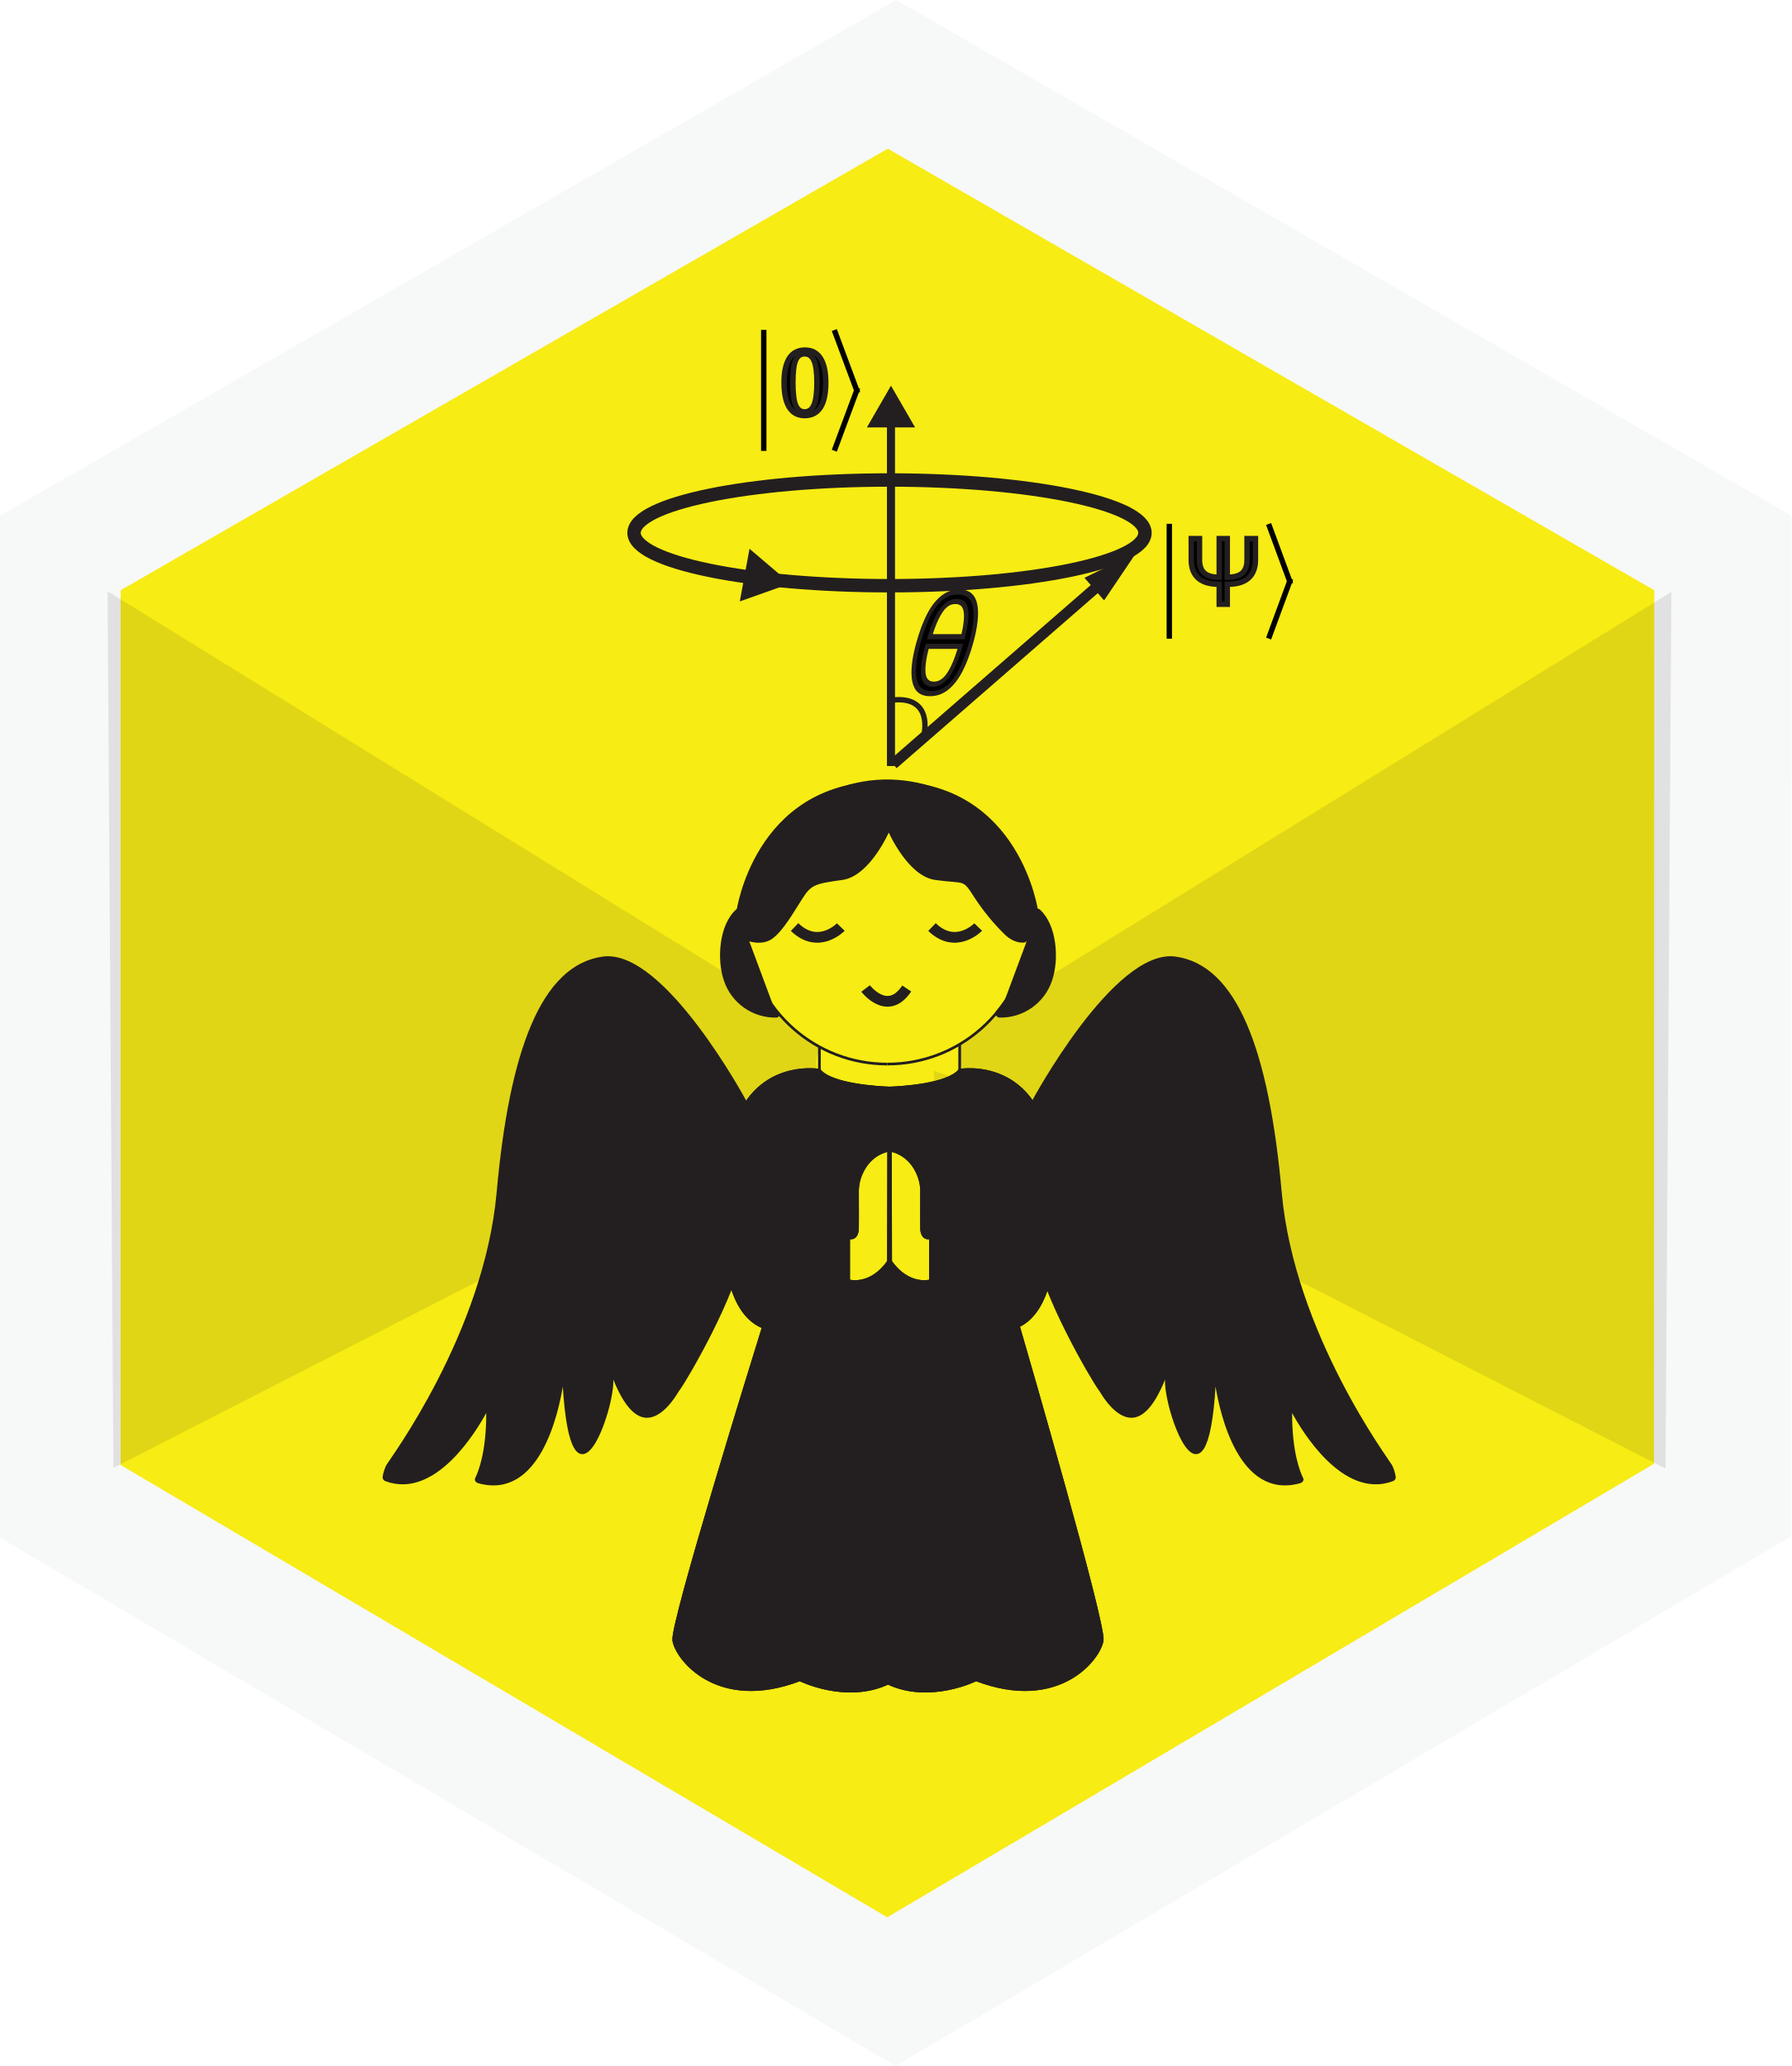
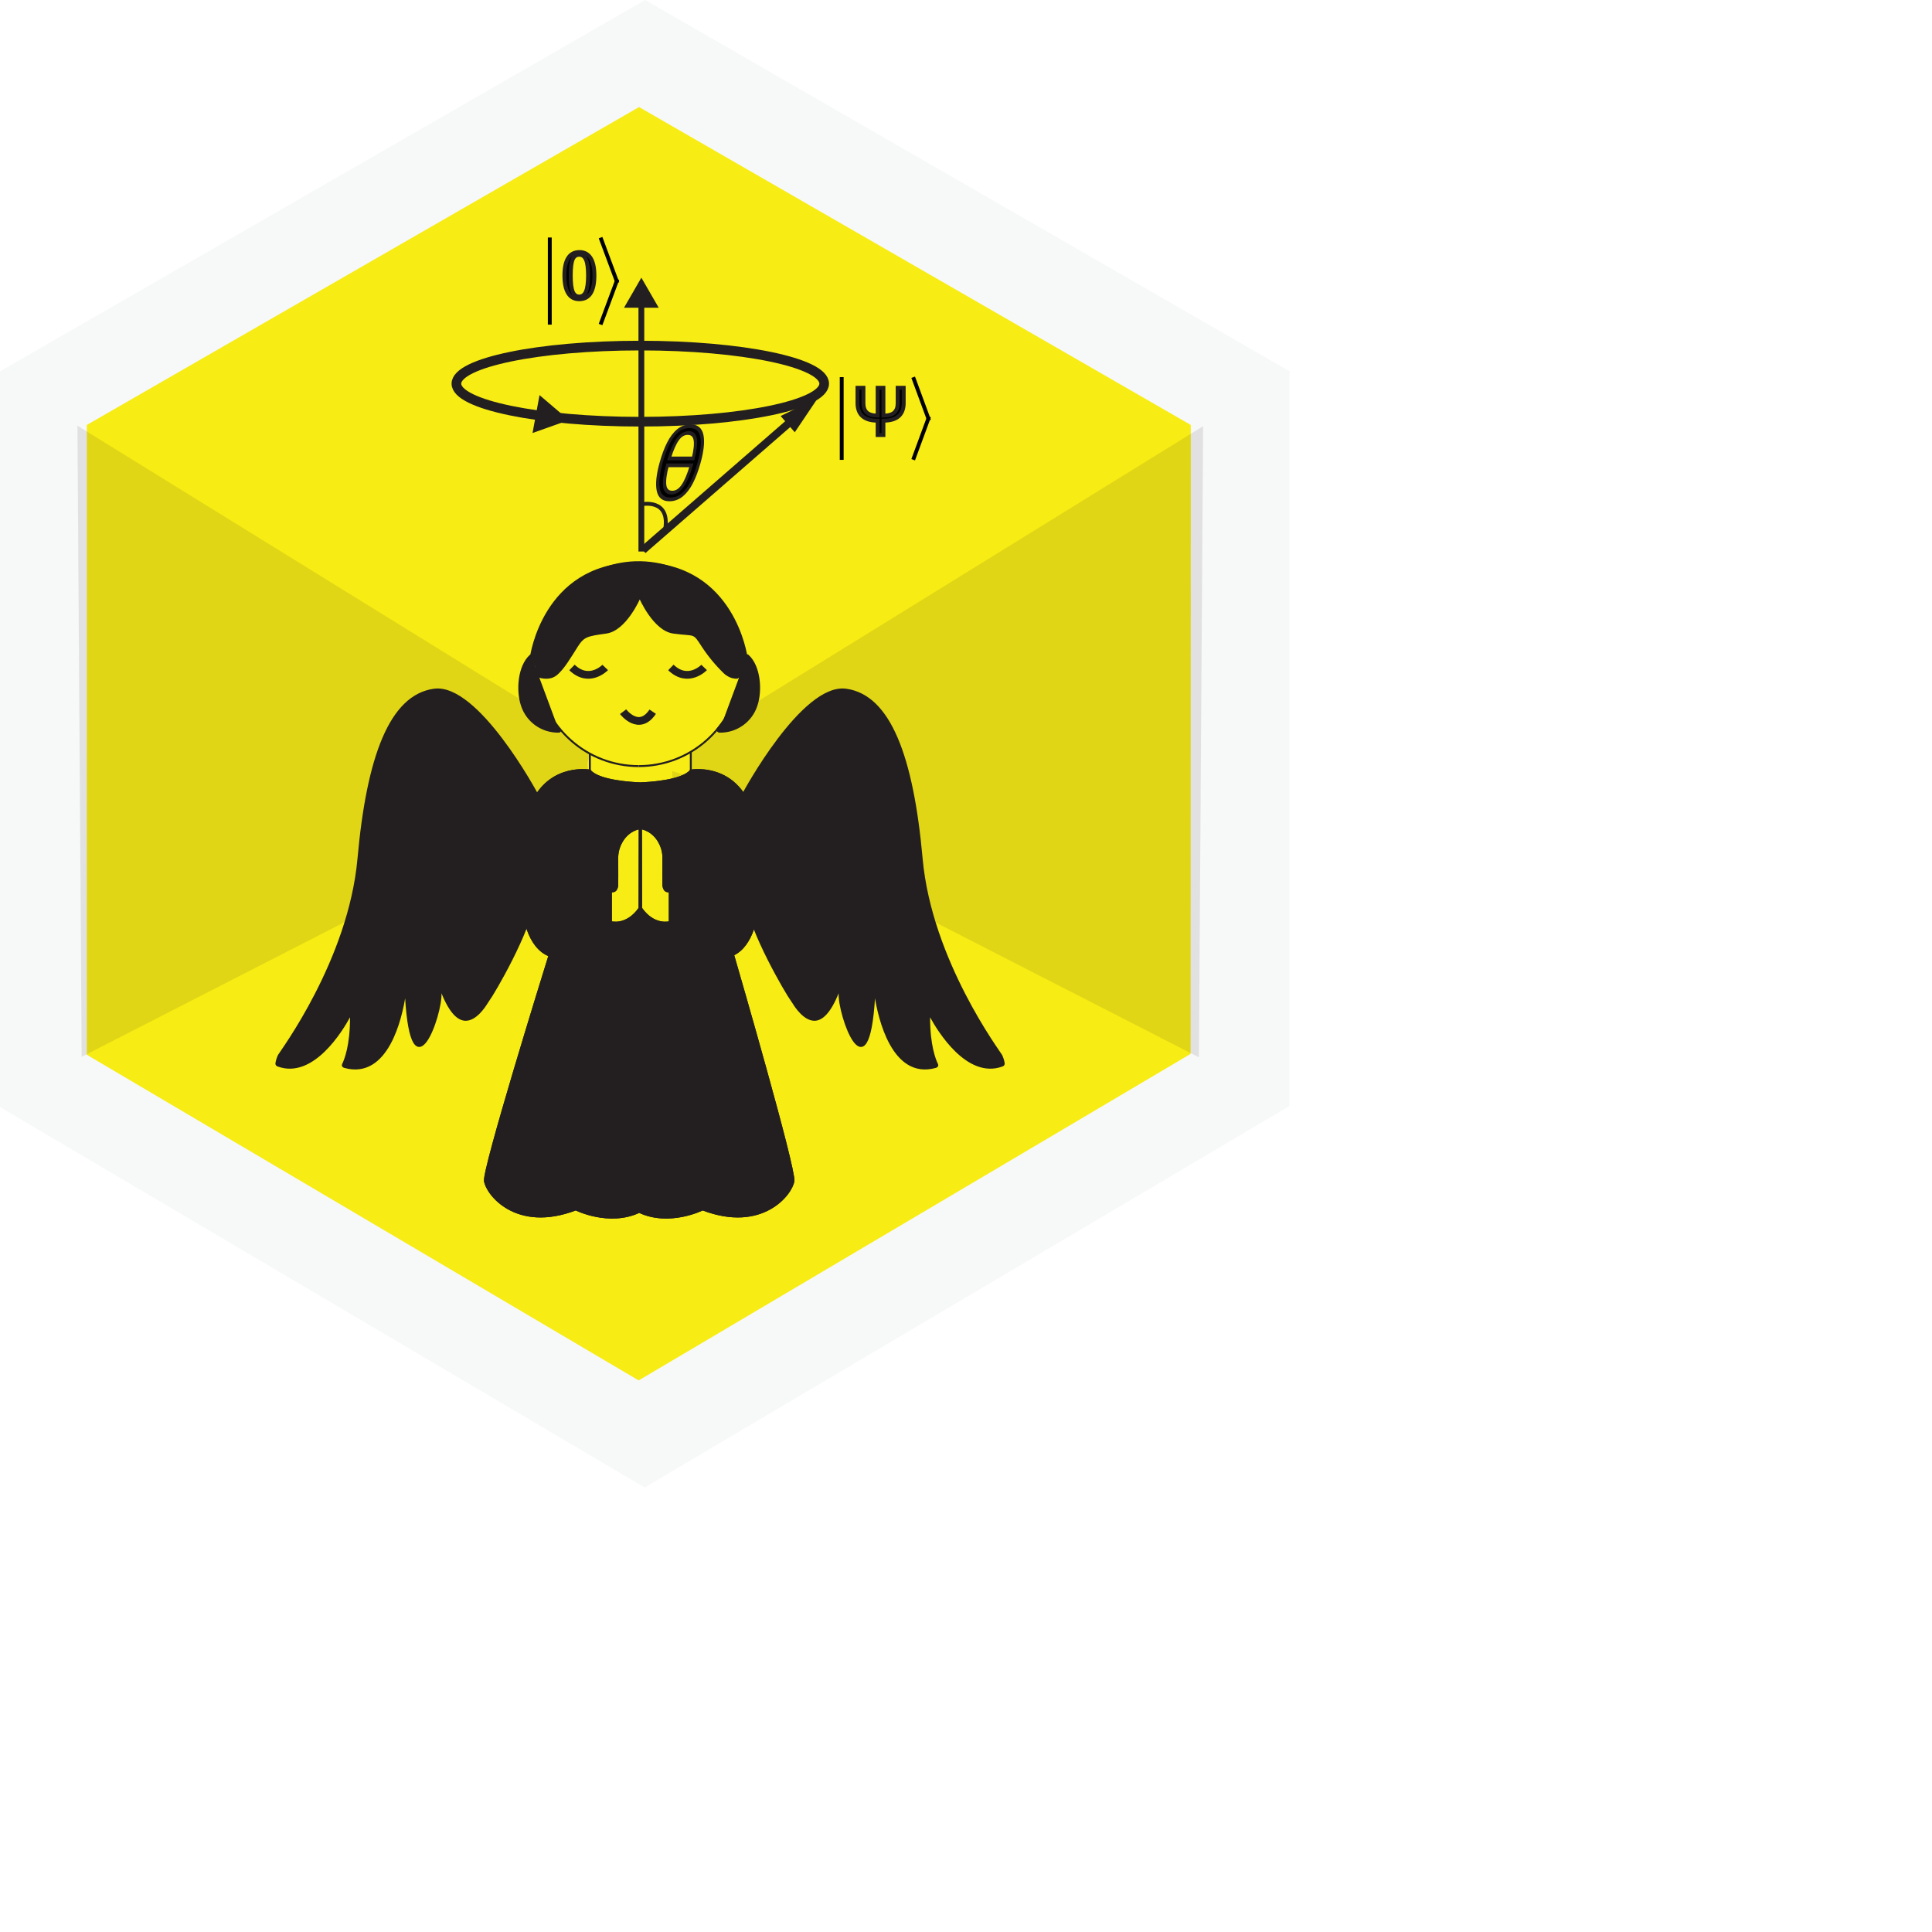
- <svg xmlns="http://www.w3.org/2000/svg" viewBox="0 0 667.501 769.915">
+ <svg xmlns="http://www.w3.org/2000/svg" viewBox="0 0 1000 1000" width="20%" height="20%">
  <defs>
    <style>
      .cls-1 {
        fill: #f7f8f8;
      }

      .cls-12, .cls-2 {
        fill: #f7ec13;
      }

      .cls-10, .cls-13, .cls-3, .cls-5, .cls-7, .cls-8, .cls-9 {
        fill: none;
      }

      .cls-4 {
        fill: #2b2626;
        opacity: 0.11;
      }

      .cls-10, .cls-11, .cls-12, .cls-14, .cls-15, .cls-16, .cls-5, .cls-7, .cls-8, .cls-9 {
        stroke: #231f20;
      }

      .cls-10, .cls-11, .cls-12, .cls-13, .cls-14, .cls-15, .cls-16, .cls-5, .cls-7, .cls-8, .cls-9 {
        stroke-miterlimit: 10;
      }

      .cls-5 {
        stroke-width: 4px;
      }

      .cls-11, .cls-6 {
        fill: #231f20;
      }

      .cls-7 {
        stroke-width: 3px;
      }

      .cls-13, .cls-14, .cls-15, .cls-16, .cls-9 {
        stroke-width: 2px;
      }

      .cls-10 {
        stroke-width: 5px;
      }

      .cls-13 {
        stroke: #000;
        stroke-linecap: square;
      }

      .cls-14 {
        font-size: 36.199px;
        font-family: TimesNewRomanPSMT, Times New Roman;
      }

      .cls-15 {
        font-size: 50.697px;
      }

      .cls-15, .cls-16 {
        font-family: SymbolMT, Symbol;
      }

      .cls-16 {
        font-size: 34.284px;
      }
    </style>
  </defs>
  <g id="Layer_14" data-name="Layer 14">
    <polygon class="cls-1" points="333.909 0 0.019 192.208 0 573.009 333.676 769.915 667.389 572.487 667.501 192.208 333.909 0" />
  </g>
  <g id="Layer_12" data-name="Layer 12">
    <polygon class="cls-2" points="330.774 55.42 44.952 219.957 44.937 545.936 330.575 714.495 616.245 545.489 616.341 219.957 330.774 55.42" />
  </g>
  <g id="Layer_13" data-name="Layer 13">
    <path class="cls-3" d="M620.586,547.444" transform="translate(-0.03263 -0.1671)" />
    <path class="cls-4" d="M305.11,404.745c.681-3.004-1.822-7.556-.798-10.451.46-1.3.933-2.607,1.269-3.946.297-1.182.3-.04.094-1.628a5.786,5.786,0,0,1,.77-3.634L40.118,220.508l2.17,326.681L302.543,413.887C307.136,413.535,304.3,408.319,305.11,404.745Z" transform="translate(-0.03263 -0.1671)" />
    <path class="cls-4" d="M346.95,391.199a12.469,12.469,0,0,1,.547,2.372,49.865,49.865,0,0,1,.075,14.036l273.014,139.836,2.17-326.681Z" transform="translate(-0.03263 -0.1671)" />
  </g>
  <g id="Layer_22" data-name="Layer 22">
    <polyline class="cls-2" points="357.24 389.803 347.697 393.936 346.644 398.66 354.272 401.149 357.559 399.681" />
    <polygon class="cls-2" points="354.639 373.351 355.692 384.266 344.585 384.649 344.011 374.021 354.639 373.351" />
  </g>
  <g id="Layer_9" data-name="Layer 9">
    <g>
      <line class="cls-5" x1="332.761" y1="284.753" x2="410.581" y2="217.038" />
      <polygon class="cls-6" points="411.373 223.744 423.413 205.872 404.05 215.327 411.373 223.744" />
    </g>
    <g>
      <line class="cls-7" x1="331.965" y1="285.463" x2="331.965" y2="156.646" />
      <polygon class="cls-6" points="340.941 159.272 331.965 143.728 322.99 159.272 340.941 159.272" />
    </g>
    <path class="cls-8" d="M331.187,270.823" transform="translate(-0.03263 -0.1671)" />
    <path class="cls-9" d="M331.998,261.178s15.506-3.363,12.193,13.774" transform="translate(-0.03263 -0.1671)" />
  </g>
  <g id="Layer_3" data-name="Layer 3">
    <path class="cls-8" d="M282.114,284.814" transform="translate(-0.03263 -0.1671)" />
    <path class="cls-8" d="M306.021,263.1" transform="translate(-0.03263 -0.1671)" />
    <path class="cls-8" d="M300.152,288.946" transform="translate(-0.03263 -0.1671)" />
    <path class="cls-8" d="M303.371,261.979" transform="translate(-0.03263 -0.1671)" />
    <path class="cls-8" d="M330.673,264.861" transform="translate(-0.03263 -0.1671)" />
  </g>
  <g id="Layer_7" data-name="Layer 7">
    <ellipse class="cls-10" cx="331.413" cy="198.574" rx="95.181" ry="19.7" />
    <polygon class="cls-6" points="275.642 224.119 294.434 217.443 279.258 204.504 275.642 224.119" />
  </g>
  <g id="Layer_5" data-name="Layer 5">
    <path class="cls-11" d="M276.437,465.92c-2.163,16.311-20.784,48.277-23.618,52.042a12.256,12.256,0,0,0-.739,1.102c-1.206,2.024-5.814,9.103-11.169,8.95-3.562-.102-7.696-3.496-11.896-13.902-.155-.385-.992-.353-.969.049.637,11.08-14.741,54.547-17.866,1.997-.022-.378-.776-.386-.836-.01-1.635,10.281-8.61,42.598-31.047,36.258-.652-.184-1-.73-.754-1.222,1.185-2.371,4.224-9.9,4.155-24.642-.002-.384-.699-.497-.892-.142-3.7,6.821-18.795,31.979-36.924,25.298a1.09,1.09,0,0,1-.806-1.05,15.016,15.016,0,0,1,1.315-4.236c.754-1.501,36.445-49.025,41.179-101.832s16.576-84.333,39.134-87.439,53.083,53.714,53.083,53.714" transform="translate(-0.03263 -0.1671)" />
    <path class="cls-11" d="M386.216,465.92c2.163,16.311,20.784,48.277,23.618,52.042a12.256,12.256,0,0,1,.739,1.102c1.206,2.024,5.814,9.103,11.169,8.95,3.562-.102,7.696-3.496,11.896-13.902.155-.385.992-.353.969.049-.637,11.08,14.741,54.547,17.866,1.997.022-.378.776-.386.836-.01,1.635,10.281,8.61,42.598,31.047,36.258.652-.184 1-.73.754-1.222-1.185-2.371-4.224-9.9-4.155-24.642.002-.384.699-.497.892-.142,3.7,6.821,18.795,31.979,36.924,25.298a1.09,1.09,0,0,0,.806-1.05,15.016,15.016,0,0,0-1.315-4.236c-.754-1.501-36.445-49.025-41.179-101.832s-16.576-84.333-39.134-87.439S384.868,410.854,384.868,410.854" transform="translate(-0.03263 -0.1671)" />
    <path class="cls-8" d="M421.813,511.051" transform="translate(-0.03263 -0.1671)" />
    <path class="cls-8" d="M385.878,414.095" transform="translate(-0.03263 -0.1671)" />
    <path class="cls-8" d="M356.422,398.988" transform="translate(-0.03263 -0.1671)" />
    <path class="cls-8" d="M275.88,414.095" transform="translate(-0.03263 -0.1671)" />
    <path class="cls-8" d="M239.945,511.051" transform="translate(-0.03263 -0.1671)" />
    <path class="cls-8" d="M305.335,398.988" transform="translate(-0.03263 -0.1671)" />
    <line class="cls-8" x1="305.303" y1="390.293" x2="305.303" y2="398.821" />
    <path class="cls-8" d="M330.637,396.7" transform="translate(-0.03263 -0.1671)" />
    <path class="cls-8" d="M312.288,314.482" transform="translate(-0.03263 -0.1671)" />
    <path class="cls-8" d="M278.09,344.439" transform="translate(-0.03263 -0.1671)" />
    <path class="cls-11" d="M278.978,332.819a52.849,52.849,0,0,1,104.12,17.516c.055.646-4.15,1.677-8.177-2.101a81.34,81.34,0,0,1-11.239-13.624c-4.912-7.691-3.638-5.402-15.165-7.02-10.002-1.404-17.101-17.836-17.101-17.836l-.242-.56-.242.56s-7.098,16.432-17.101,17.836-11.777,1.716-15.165,7.02-7.098,11.856-10.97,14.82-9.196.78-9.196.78l-.357-.146a53.219,53.219,0,0,1,.226-13.908Q278.622,334.47,278.978,332.819Z" transform="translate(-0.03263 -0.1671)" />
    <path class="cls-5" d="M313.294,345.641s-8.281,8.632-17.208,0" transform="translate(-0.03263 -0.1671)" />
    <path class="cls-5" d="M364.488,345.641s-8.281,8.632-17.208,0" transform="translate(-0.03263 -0.1671)" />
    <path class="cls-5" d="M322.544,368.539s8.147,10.751,15.326,0" transform="translate(-0.03263 -0.1671)" />
    <path class="cls-8" d="M404.049,551.144" transform="translate(-0.03263 -0.1671)" />
    <path class="cls-8" d="M240.805,515.887" transform="translate(-0.03263 -0.1671)" />
    <path class="cls-8" d="M266.402,535.44" transform="translate(-0.03263 -0.1671)" />
    <path class="cls-8" d="M348.749,444.657" transform="translate(-0.03263 -0.1671)" />
    <path class="cls-8" d="M273.155,494.11" transform="translate(-0.03263 -0.1671)" />
    <path class="cls-8" d="M295.706,495.711" transform="translate(-0.03263 -0.1671)" />
    <path class="cls-8" d="M316.222,477.435v1.32s-3.134,15.471-23.952,17.043a17.416,17.416,0,0,1-7.835-1.059" transform="translate(-0.03263 -0.1671)" />
    <path class="cls-8" d="M357.597,398.988" transform="translate(-0.03263 -0.1671)" />
    <line class="cls-8" x1="357.564" y1="389.279" x2="357.564" y2="398.821" />
    <path class="cls-8" d="M379.476,494.324c20.279-9.646,12.275-61.427,12.275-61.427-3.926-39.317-34.154-33.907-34.154-33.907-4.398,5.548-22.216,6.493-26.134,6.632-3.909-.138-21.728-1.083-26.125-6.632,0,0-19.495-3.487-29.209,15.495a51.546,51.546,0,0,0-4.945,18.412s-8.256,53.411,13.252,61.843c-3.589,11.536-34.255,110.358-33.379,116.704.935,6.737,16.133,26.502,46.994,14.713,0,0,17.178,8.628,32.832,1.263,15.645,7.365,32.823-1.263,32.823-1.263,30.86,11.789,46.059-7.976,46.994-14.713C411.574,605.064,382.551,504.898,379.476,494.324Zm-48.409-24.044c-6.74,9.606-14.845,7.196-14.845,7.196V461.418c3.387.78,3.303-3.424,3.303-3.424s.059-8.783,0-13.399a16.575,16.575,0,0,1,1.702-7.713c3.463-7.259,9.916-8.032,9.916-8.032Zm15.645,7.196s-8.105,2.41-14.845-7.196l-.076-41.429s6.453.773,9.916,8.032a16.513,16.513,0,0,1,1.693,7.713c-.051,4.615,0,13.399,0,13.399s-.084,4.204,3.311,3.424Z" transform="translate(-0.03263 -0.1671)" />
    <path class="cls-8" d="M346.712,477.435v1.32s3.134,15.471,23.952,17.043a17.168,17.168,0,0,0,8.812-1.475" transform="translate(-0.03263 -0.1671)" />
    <path class="cls-11" d="M379.476,494.324c20.279-9.646,12.275-61.427,12.275-61.427-3.926-39.317-34.154-33.907-34.154-33.907-4.398,5.548-22.216,6.493-26.134,6.632-3.909-.138-21.728-1.083-26.125-6.632,0,0-19.495-3.487-29.209,15.495a51.546,51.546,0,0,0-4.945,18.412s-8.256,53.411,13.252,61.843c-3.589,11.536-34.255,110.358-33.379,116.704.935,6.737,16.133,26.502,46.994,14.713,0,0,17.178,8.628,32.832,1.263,15.645,7.365,32.823-1.263,32.823-1.263,30.86,11.789,46.059-7.976,46.994-14.713C411.574,605.064,382.551,504.898,379.476,494.324Zm-48.409-24.044c-6.74,9.606-14.845,7.196-14.845,7.196V461.418c3.387.78,3.303-3.424,3.303-3.424s.059-8.783,0-13.399a16.575,16.575,0,0,1,1.702-7.713c3.463-7.259,9.916-8.032,9.916-8.032Zm15.645,7.196s-8.105,2.41-14.845-7.196l-.076-41.429s6.453.773,9.916,8.032a16.513,16.513,0,0,1,1.693,7.713c-.051,4.615,0,13.399,0,13.399s-.084,4.204,3.311,3.424Z" transform="translate(-0.03263 -0.1671)" />
    <path class="cls-6" d="M277.649,347.163a1.001,1.001,0,0,0,0-2,1.001,1.001,0,0,0,0,2Z" transform="translate(-0.03263 -0.1671)" />
    <path class="cls-6" d="M385.895,342.892a1.001,1.001,0,0,0,0-2,1.001,1.001,0,0,0,0,2Z" transform="translate(-0.03263 -0.1671)" />
    <path class="cls-12" d="M330.637,396.7a52.812,52.812,0,0,0,52.458-46.339" transform="translate(-0.03263 -0.1671)" />
    <path class="cls-12" d="M278.177,350.348a52.812,52.812,0,0,0,52.46,46.353" transform="translate(-0.03263 -0.1671)" />
    <path class="cls-6" d="M381.76,341.741a1.251,1.251,0,0,0,0-2.5,1.251,1.251,0,0,0,0,2.5Z" transform="translate(-0.03263 -0.1671)" />
    <g>
      <path class="cls-6" d="M386.616,340.022c2.097,1.519,3.067,4.068,3.774,6.508,1.753,6.055,2.525,12.614.461,18.577a25.012,25.012,0,0,1-2.989,5.832,13.83,13.83,0,0,1-2.107,2.533,15.528,15.528,0,0,1-4.077,2.467,19.899,19.899,0,0,1-9.238,2.194" transform="translate(-0.03263 -0.1671)" />
      <path class="cls-6" d="M385.732,340.906c5.301,4.812,6.038,15.723,4.407,22.229a17.872,17.872,0,0,1-17.7,13.748,1.251,1.251,0,0,0,0,2.5,20.156,20.156,0,0,0,19.617-13.943c2.627-7.698,1.793-20.538-4.556-26.301-1.189-1.079-2.962.683-1.768,1.768Z" transform="translate(-0.03263 -0.1671)" />
    </g>
    <g>
      <path class="cls-6" d="M275.139,340.022c-2.097,1.519-3.067,4.068-3.774,6.508-1.753,6.055-2.525,12.614-.461,18.577a25.012,25.012,0,0,0,2.989,5.832,13.83,13.83,0,0,0,2.107,2.533,15.528,15.528,0,0,0,4.077,2.467,19.899,19.899,0,0,0,9.238,2.194" transform="translate(-0.03263 -0.1671)" />
      <path class="cls-6" d="M274.255,339.139c-6.356,5.77-7.164,18.594-4.556,26.301A20.139,20.139,0,0,0,289.316,379.383a1.251,1.251,0,0,0,0-2.5,17.931,17.931,0,0,1-17.7-13.748c-1.733-6.407-.795-17.506,4.407-22.229,1.194-1.084-.578-2.848-1.768-1.768Z" transform="translate(-0.03263 -0.1671)" />
    </g>
    <path class="cls-6" d="M383.504,341.892c-.375,5.037-.982,9.983-1.706,14.977-1.099,7.582-5.817,14.314-10.619,20.107-1.02,1.23.74,3.008,1.768,1.768,4.576-5.52,9.124-11.827,10.973-18.876,1.495-5.701,1.65-12.132,2.085-17.975.119-1.605-2.381-1.597-2.5,0Z" transform="translate(-0.03263 -0.1671)" />
    <path class="cls-3" d="M330.637,291.241s19.655,33.073,29.657,33.073" transform="translate(-0.03263 -0.1671)" />
    <path class="cls-6" d="M332.868,291.241c47.537,1.04,53.991,48.673,53.991,48.673l-2.931,6.084" transform="translate(-0.03263 -0.1671)" />
    <path class="cls-6" d="M328.389,291.241c-47.537,1.04-53.991,48.673-53.991,48.673l2.931,6.084" transform="translate(-0.03263 -0.1671)" />
    <path class="cls-6" d="M382.146,339.37" transform="translate(-0.03263 -0.1671)" />
    <path class="cls-2" d="M347.937,394.311" transform="translate(-0.03263 -0.1671)" />
  </g>
  <g id="Layer_16" data-name="Layer 16">
    <g>
      <line class="cls-13" x1="284.565" y1="123.93" x2="284.565" y2="167.029" />
      <line class="cls-13" x1="311.197" y1="123.93" x2="319.215" y2="145.48" />
      <line class="cls-13" x1="319.215" y1="145.48" x2="311.197" y2="167.029" />
      <text class="cls-14" transform="translate(290.7394 154.5274) scale(1.01257 1)">0</text>
    </g>
  </g>
  <g id="Layer_18" data-name="Layer 18">
    <text class="cls-15" transform="matrix(0.79816, 0, -0.26605, 0.96396, 334.8766, 258.0045)">θ</text>
  </g>
  <g id="Layer_19" data-name="Layer 19">
    <g>
      <line class="cls-13" x1="435.665" y1="196.202" x2="435.665" y2="237.021" />
      <line class="cls-13" x1="473.007" y1="196.202" x2="480.53" y2="216.612" />
      <line class="cls-13" x1="480.53" y1="216.612" x2="473.007" y2="237.021" />
      <text class="cls-16" transform="translate(442.0187 225.1807)">Ψ</text>
    </g>
  </g>
</svg>
